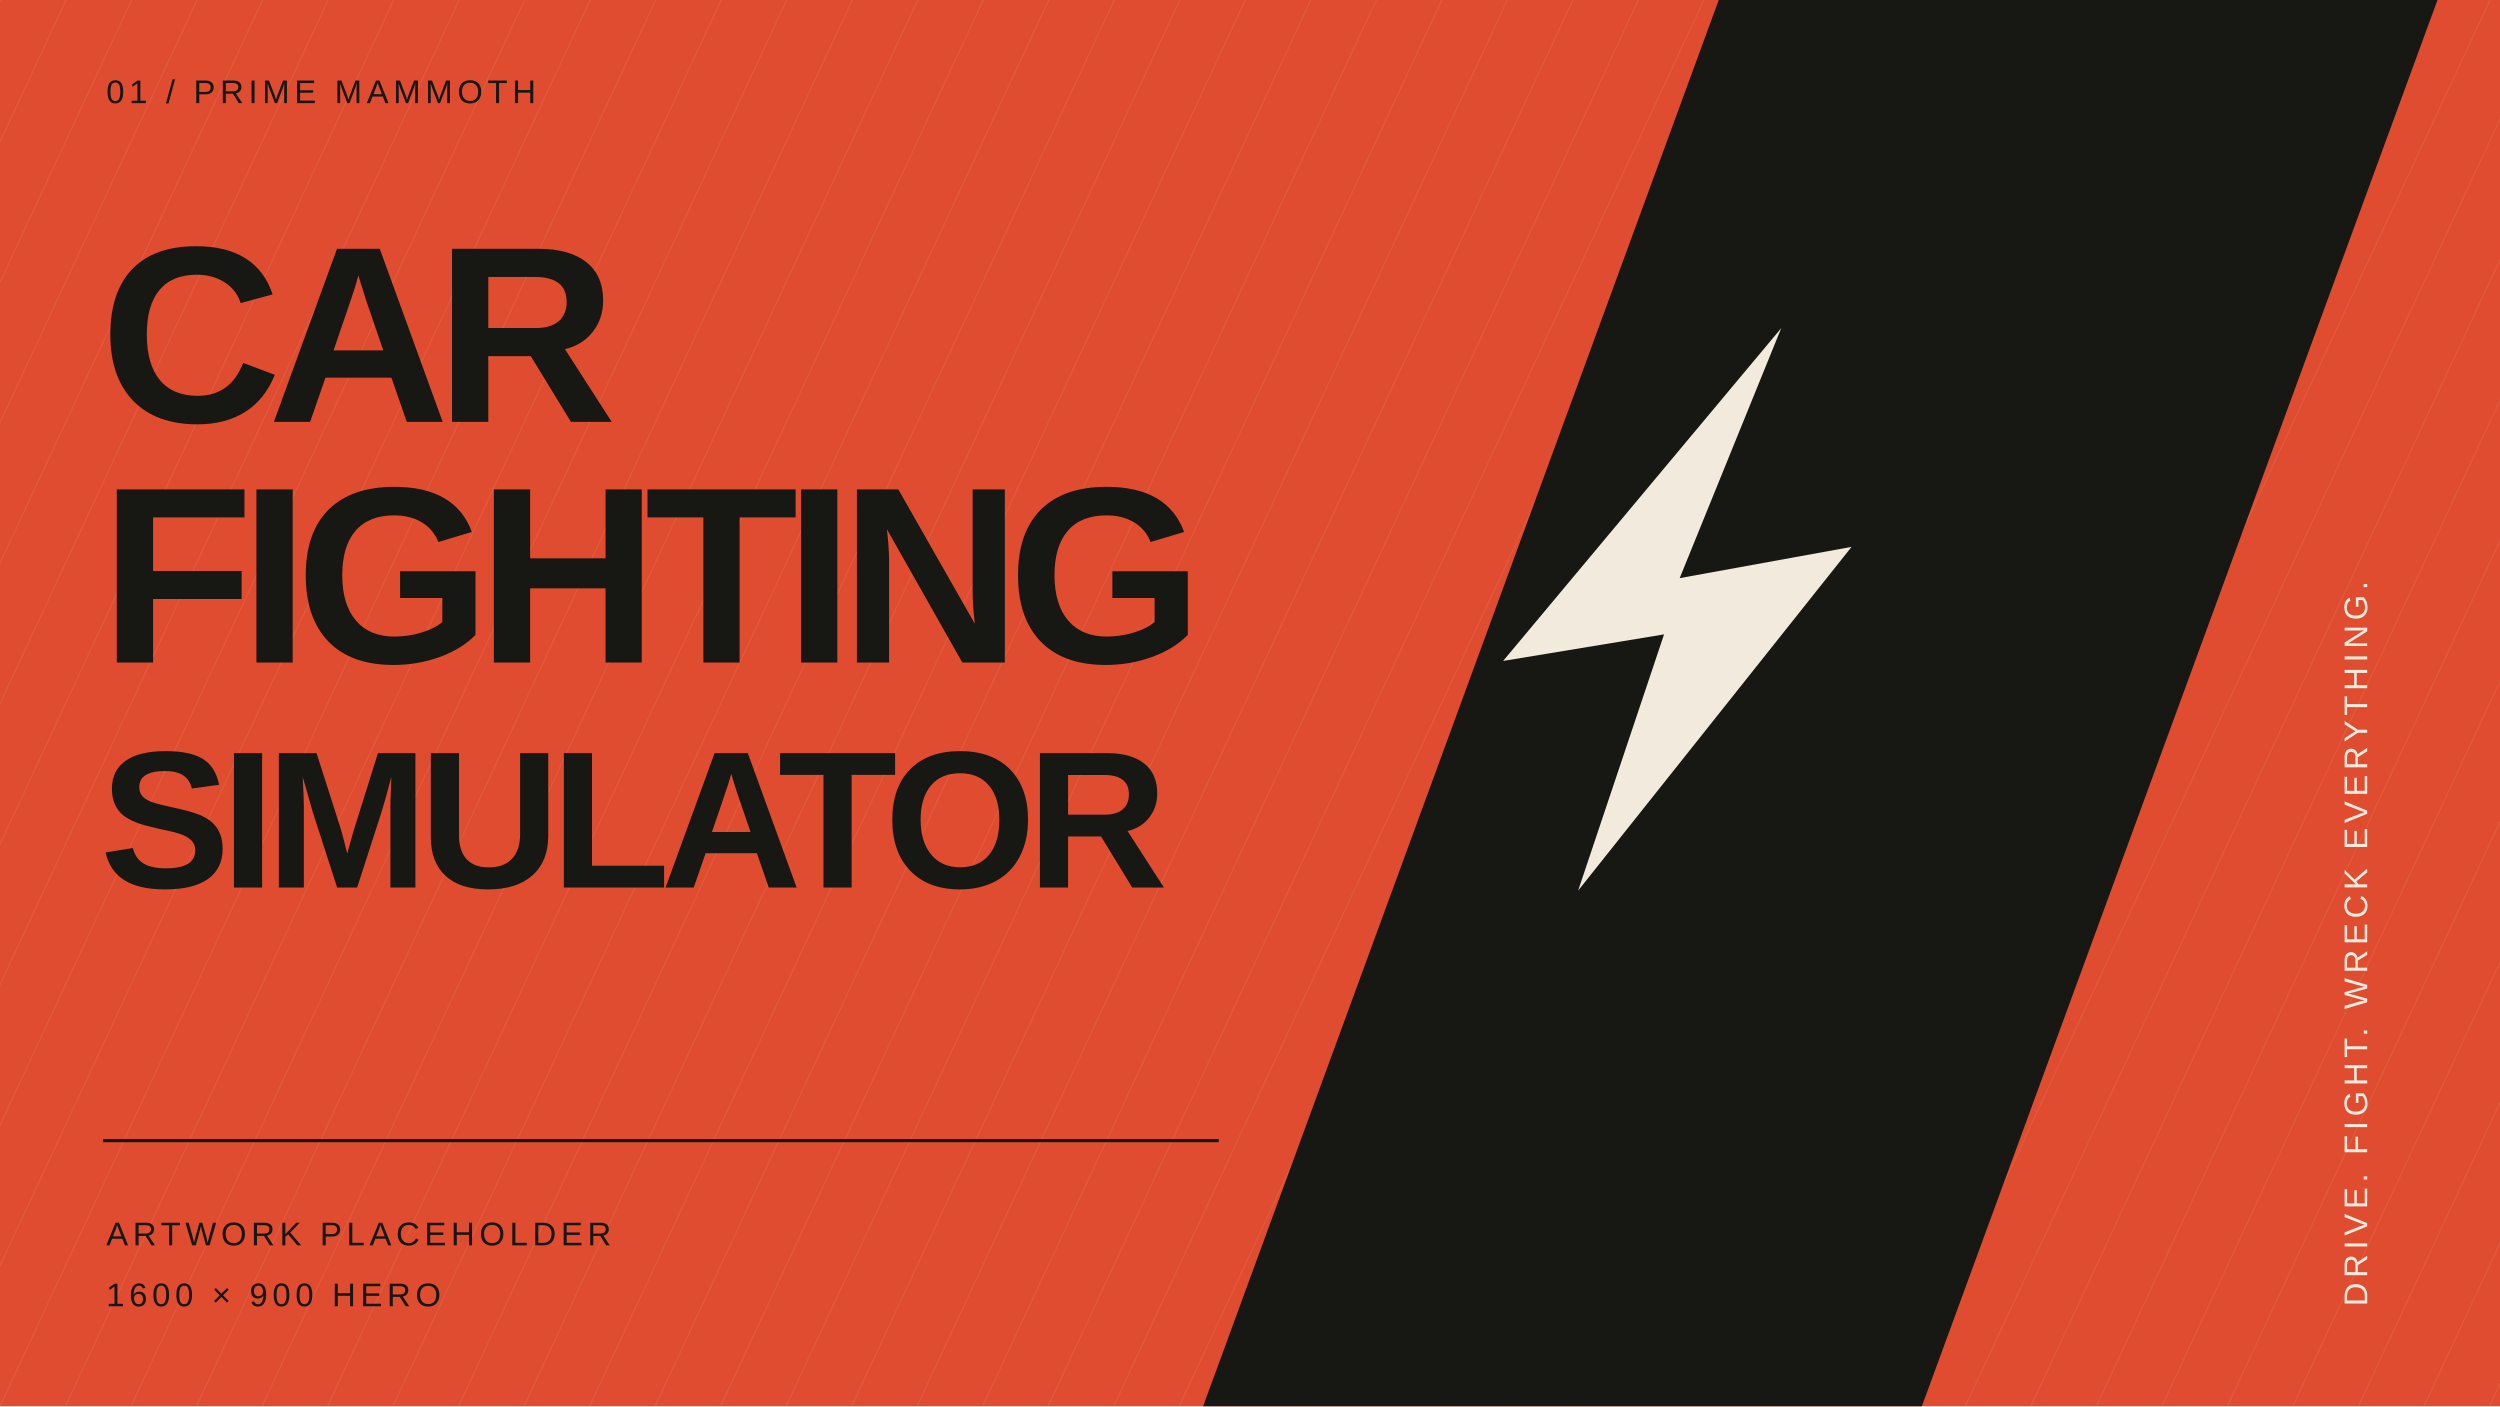
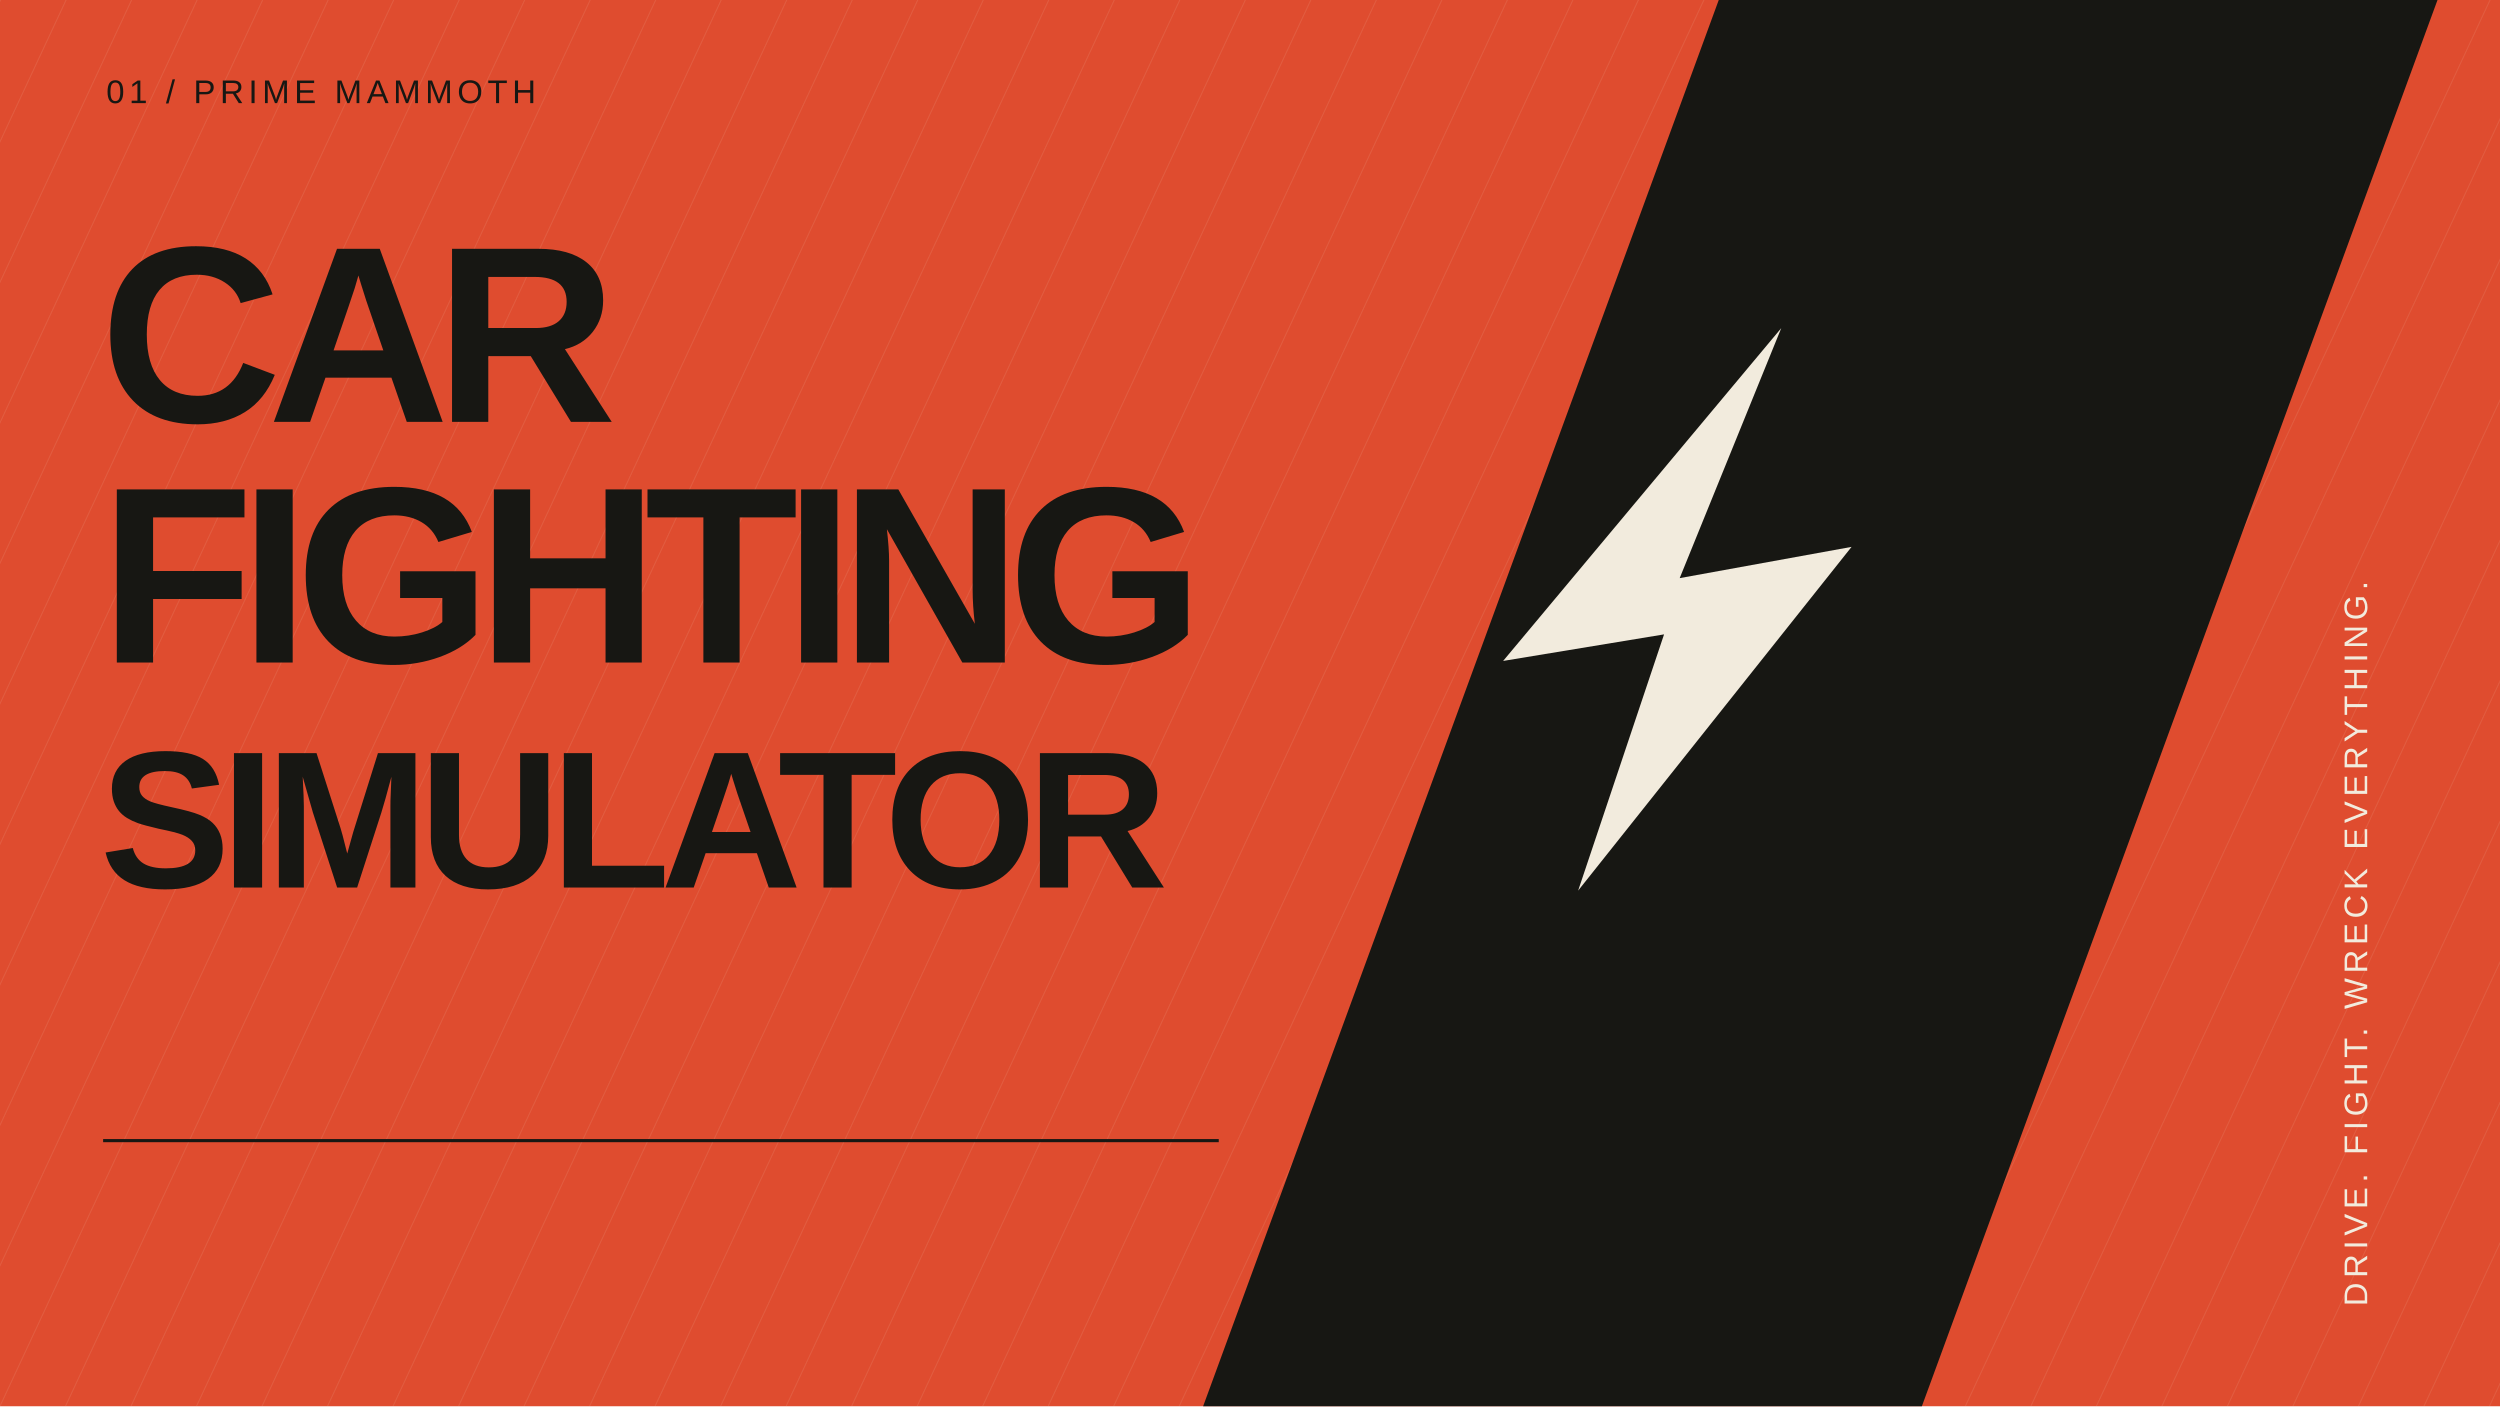
<svg xmlns="http://www.w3.org/2000/svg" width="1600" height="900" viewBox="0 0 1600 900">
  <defs>
    <pattern id="lines" width="38" height="38" patternUnits="userSpaceOnUse" patternTransform="rotate(25)">
      <path d="M0 0V38" stroke="#F2EBDD" stroke-width="1" opacity=".12" />
    </pattern>
  </defs>
  <rect width="1600" height="900" fill="#DF4C2F" />
  <rect width="1600" height="900" fill="url(#lines)" />
  <path d="M1100 0 770 900H1230L1560 0Z" fill="#171713" />
  <path d="m1140 210-65 160 110-20-175 220 55-164-103 17Z" fill="#F2EBDD" />
  <g font-family="Arial,Helvetica,sans-serif" fill="#171713" font-weight="900" font-size="161" letter-spacing="-9">
    <text x="64" y="270">CAR</text>
    <text x="64" y="424">FIGHTING</text>
    <text x="64" y="568" font-size="125" letter-spacing="-6">SIMULATOR</text>
  </g>
  <g font-family="Arial,sans-serif" font-size="21" letter-spacing="3" fill="#171713">
    <text x="68" y="66">01 / PRIME MAMMOTH</text>
-     <text x="68" y="797">ARTWORK PLACEHOLDER</text>
-     <text x="68" y="836">1600 × 900 HERO</text>
    <text x="1515" y="836" transform="rotate(-90 1515 836)" fill="#F2EBDD">DRIVE. FIGHT. WRECK EVERYTHING.</text>
  </g>
  <path d="M66 730H780" stroke="#171713" stroke-width="2" />
</svg>
